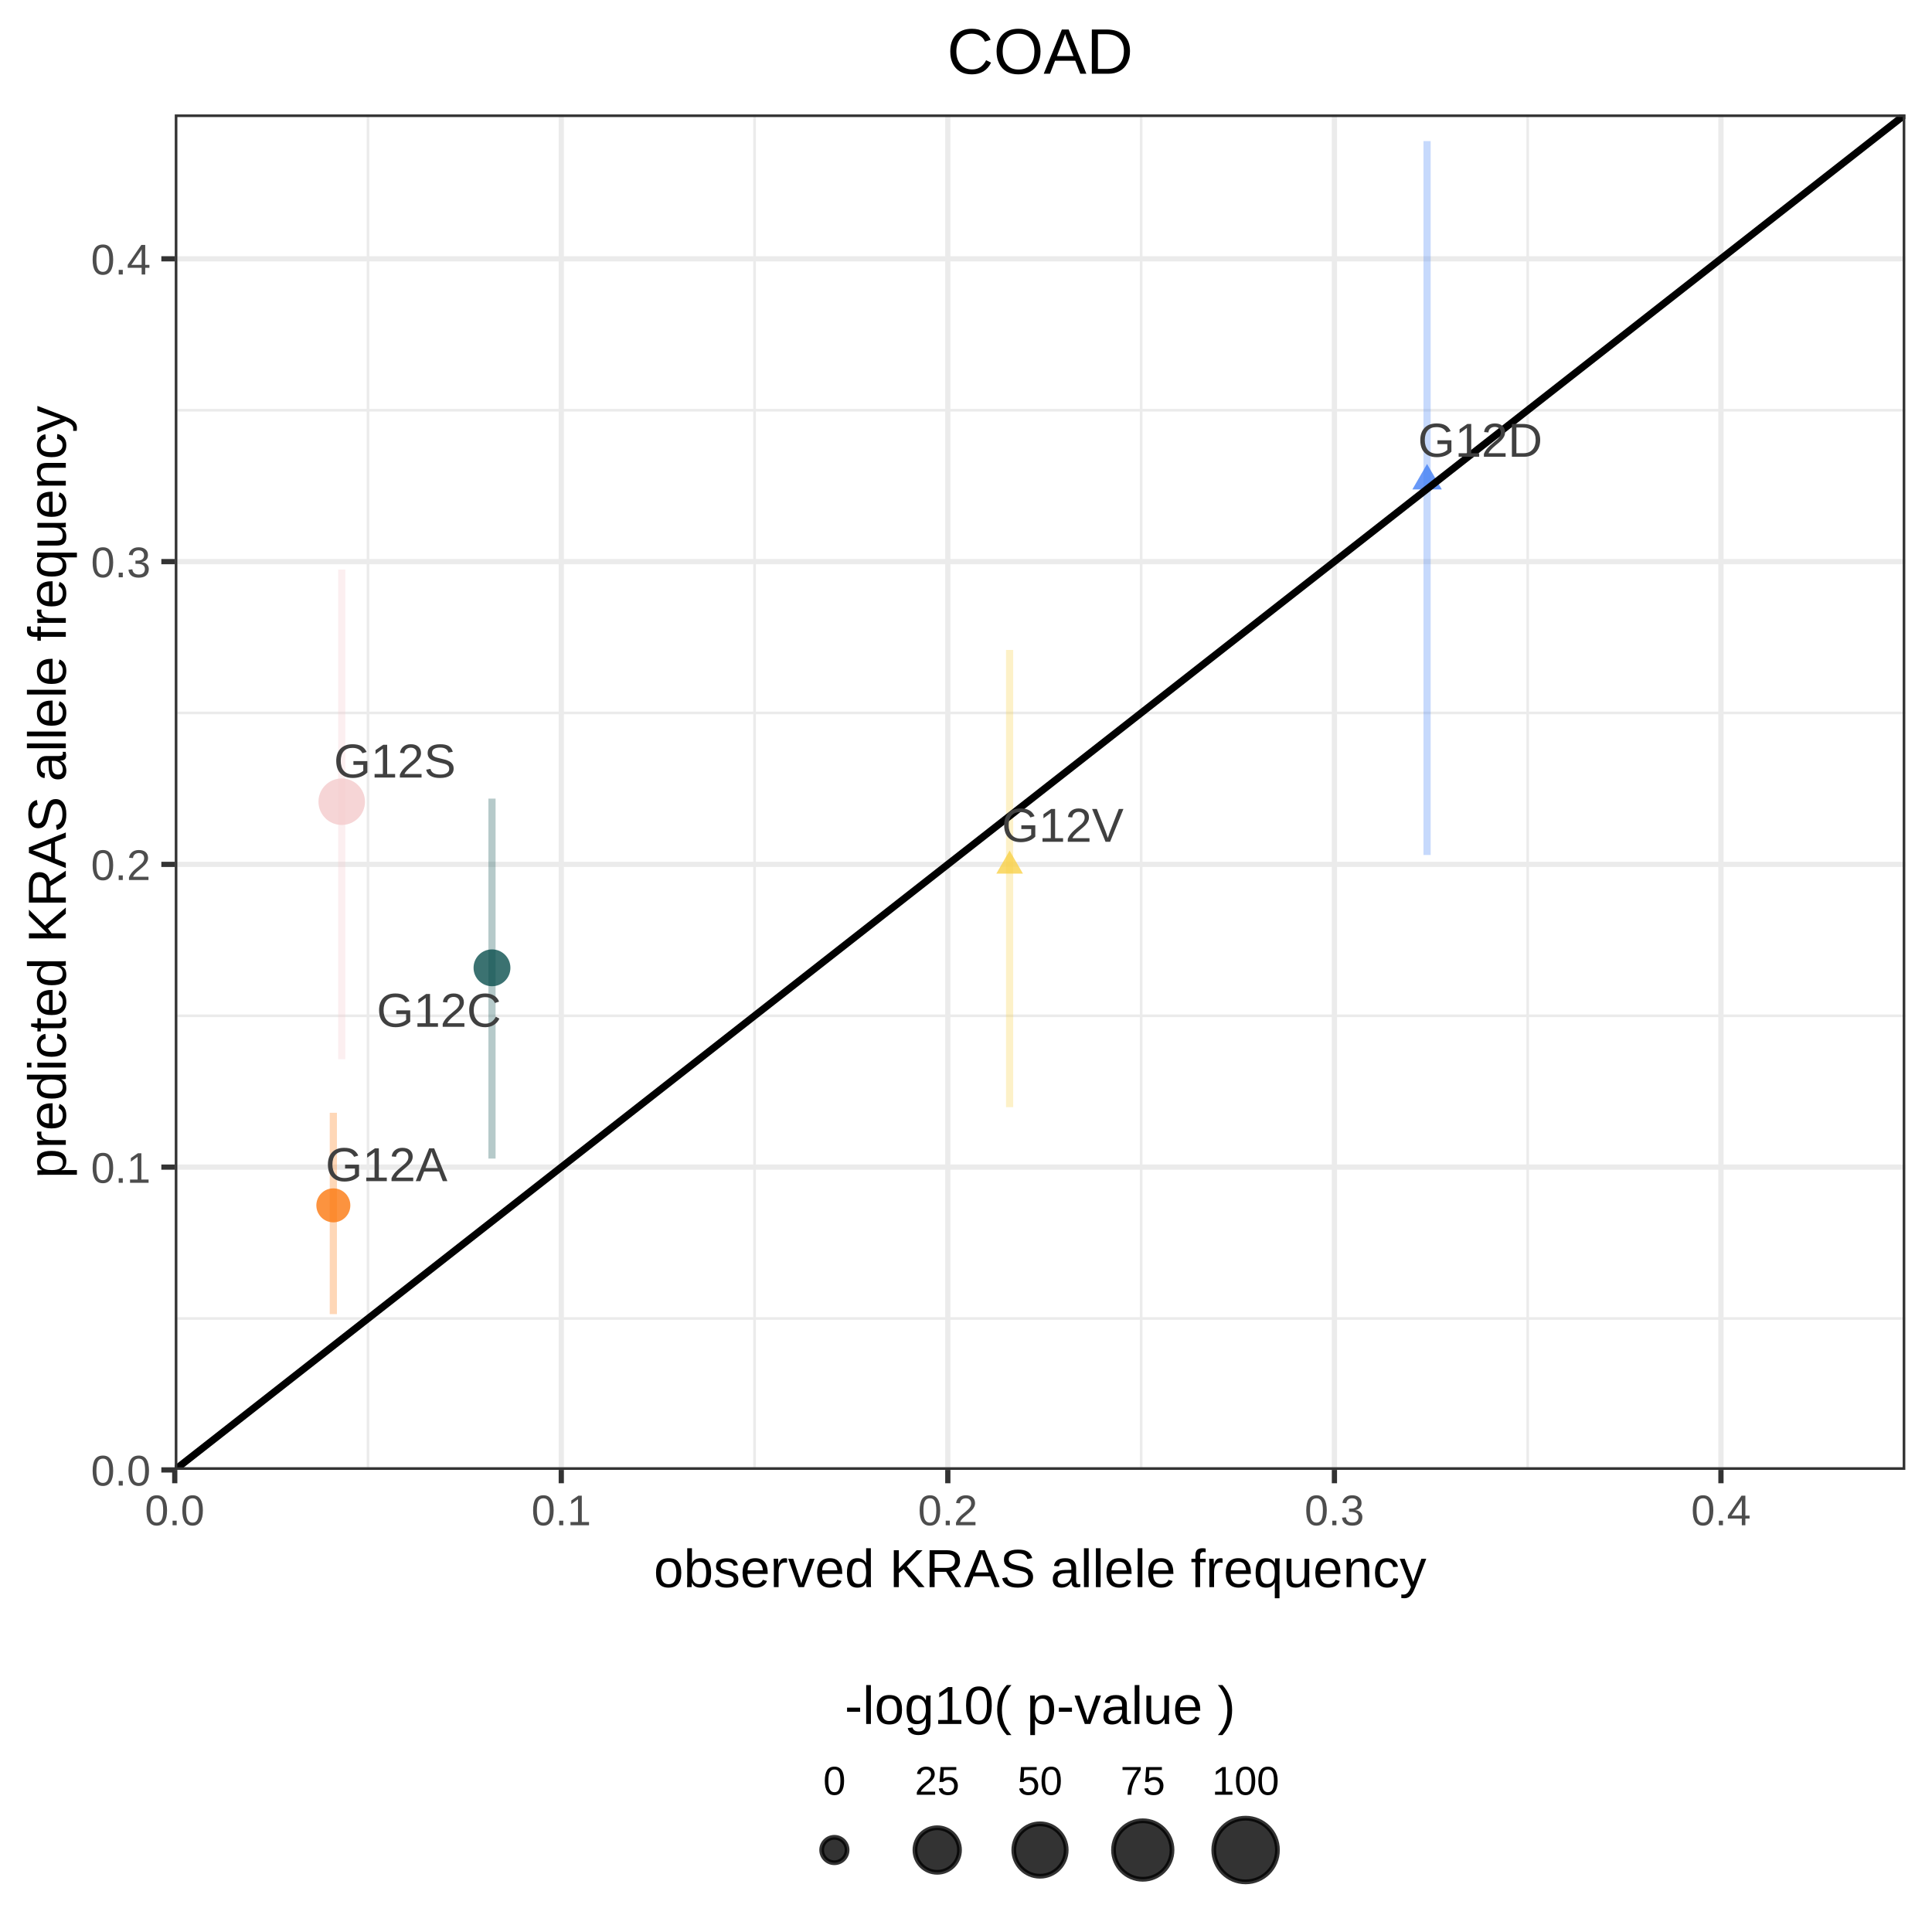
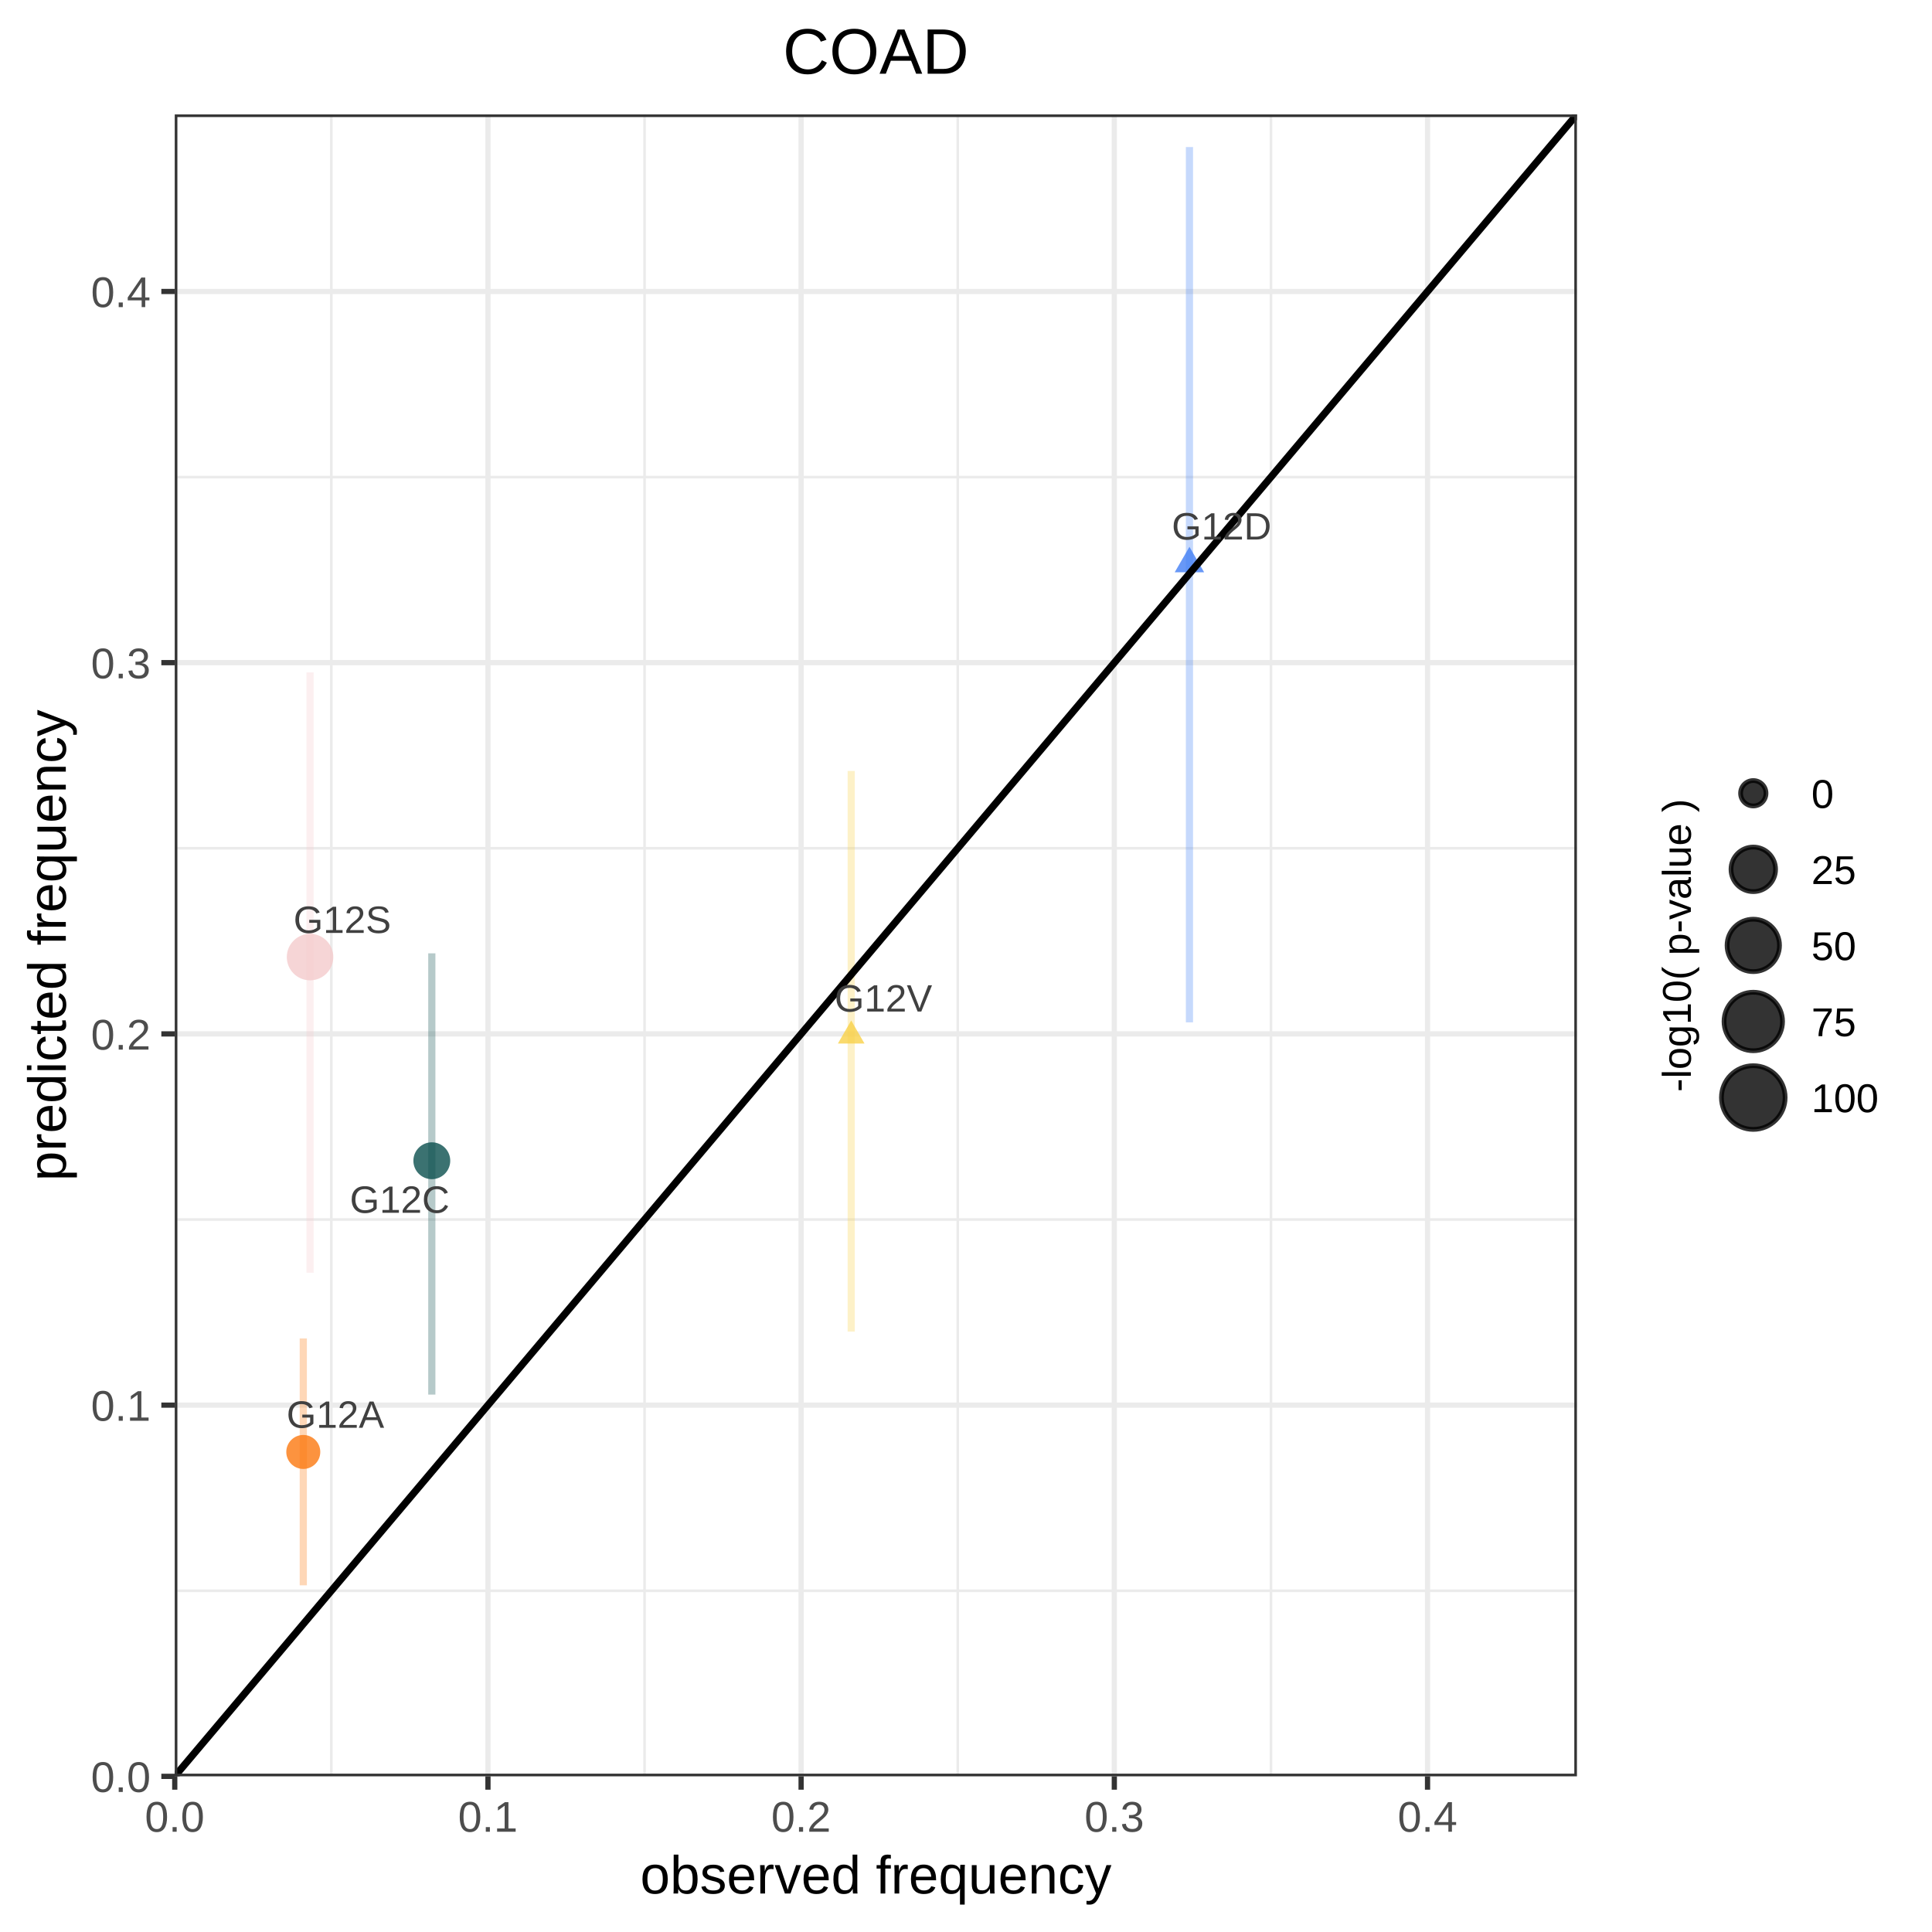
<svg xmlns="http://www.w3.org/2000/svg" viewBox="0 0 288.00 288.00">
  <defs>
    <style type="text/css">
    line, polyline, polygon, path, rect, circle {
      fill: none;
      stroke: #000000;
      stroke-linecap: round;
      stroke-linejoin: round;
      stroke-miterlimit: 10.00;
    }
  </style>
  </defs>
  <rect width="100%" height="100%" style="stroke: none; fill: #FFFFFF;" />
  <rect x="0.00" y="0.00" width="288.00" height="288.00" style="stroke-width: 0.78; stroke: #FFFFFF; fill: #FFFFFF;" />
  <defs>
-     <clipPath id="cpMjYuMDV8Mjg0LjAxfDIxOS4xMnwxNy4wNg==">
-       <rect x="26.05" y="17.06" width="257.97" height="202.05" />
+     <clipPath id="cpMjYuMDV8MjM1LjA2fDI2NC44MHwxNy4wNg==">
+       <rect x="26.05" y="17.06" width="209.02" height="247.73" />
    </clipPath>
  </defs>
-   <rect x="26.05" y="17.06" width="257.97" height="202.05" style="stroke-width: 0.78; stroke: none; fill: #FFFFFF;" clip-path="url(#cpMjYuMDV8Mjg0LjAxfDIxOS4xMnwxNy4wNg==)" />
-   <polyline points="26.05,196.55 284.01,196.55 " style="stroke-width: 0.39; stroke: #EBEBEB; stroke-linecap: butt;" clip-path="url(#cpMjYuMDV8Mjg0LjAxfDIxOS4xMnwxNy4wNg==)" />
-   <polyline points="26.05,151.42 284.01,151.42 " style="stroke-width: 0.39; stroke: #EBEBEB; stroke-linecap: butt;" clip-path="url(#cpMjYuMDV8Mjg0LjAxfDIxOS4xMnwxNy4wNg==)" />
-   <polyline points="26.05,106.28 284.01,106.28 " style="stroke-width: 0.39; stroke: #EBEBEB; stroke-linecap: butt;" clip-path="url(#cpMjYuMDV8Mjg0LjAxfDIxOS4xMnwxNy4wNg==)" />
-   <polyline points="26.05,61.15 284.01,61.15 " style="stroke-width: 0.39; stroke: #EBEBEB; stroke-linecap: butt;" clip-path="url(#cpMjYuMDV8Mjg0LjAxfDIxOS4xMnwxNy4wNg==)" />
-   <polyline points="54.86,219.12 54.86,17.06 " style="stroke-width: 0.39; stroke: #EBEBEB; stroke-linecap: butt;" clip-path="url(#cpMjYuMDV8Mjg0LjAxfDIxOS4xMnwxNy4wNg==)" />
-   <polyline points="112.48,219.12 112.48,17.06 " style="stroke-width: 0.39; stroke: #EBEBEB; stroke-linecap: butt;" clip-path="url(#cpMjYuMDV8Mjg0LjAxfDIxOS4xMnwxNy4wNg==)" />
-   <polyline points="170.11,219.12 170.11,17.06 " style="stroke-width: 0.39; stroke: #EBEBEB; stroke-linecap: butt;" clip-path="url(#cpMjYuMDV8Mjg0LjAxfDIxOS4xMnwxNy4wNg==)" />
-   <polyline points="227.73,219.12 227.73,17.06 " style="stroke-width: 0.39; stroke: #EBEBEB; stroke-linecap: butt;" clip-path="url(#cpMjYuMDV8Mjg0LjAxfDIxOS4xMnwxNy4wNg==)" />
-   <polyline points="26.05,219.12 284.01,219.12 " style="stroke-width: 0.78; stroke: #EBEBEB; stroke-linecap: butt;" clip-path="url(#cpMjYuMDV8Mjg0LjAxfDIxOS4xMnwxNy4wNg==)" />
-   <polyline points="26.05,173.98 284.01,173.98 " style="stroke-width: 0.78; stroke: #EBEBEB; stroke-linecap: butt;" clip-path="url(#cpMjYuMDV8Mjg0LjAxfDIxOS4xMnwxNy4wNg==)" />
-   <polyline points="26.05,128.85 284.01,128.85 " style="stroke-width: 0.78; stroke: #EBEBEB; stroke-linecap: butt;" clip-path="url(#cpMjYuMDV8Mjg0LjAxfDIxOS4xMnwxNy4wNg==)" />
-   <polyline points="26.05,83.72 284.01,83.72 " style="stroke-width: 0.78; stroke: #EBEBEB; stroke-linecap: butt;" clip-path="url(#cpMjYuMDV8Mjg0LjAxfDIxOS4xMnwxNy4wNg==)" />
-   <polyline points="26.05,38.58 284.01,38.58 " style="stroke-width: 0.78; stroke: #EBEBEB; stroke-linecap: butt;" clip-path="url(#cpMjYuMDV8Mjg0LjAxfDIxOS4xMnwxNy4wNg==)" />
-   <polyline points="26.05,219.12 26.05,17.06 " style="stroke-width: 0.78; stroke: #EBEBEB; stroke-linecap: butt;" clip-path="url(#cpMjYuMDV8Mjg0LjAxfDIxOS4xMnwxNy4wNg==)" />
-   <polyline points="83.67,219.12 83.67,17.06 " style="stroke-width: 0.78; stroke: #EBEBEB; stroke-linecap: butt;" clip-path="url(#cpMjYuMDV8Mjg0LjAxfDIxOS4xMnwxNy4wNg==)" />
-   <polyline points="141.29,219.12 141.29,17.06 " style="stroke-width: 0.78; stroke: #EBEBEB; stroke-linecap: butt;" clip-path="url(#cpMjYuMDV8Mjg0LjAxfDIxOS4xMnwxNy4wNg==)" />
-   <polyline points="198.92,219.12 198.92,17.06 " style="stroke-width: 0.78; stroke: #EBEBEB; stroke-linecap: butt;" clip-path="url(#cpMjYuMDV8Mjg0LjAxfDIxOS4xMnwxNy4wNg==)" />
-   <polyline points="256.54,219.12 256.54,17.06 " style="stroke-width: 0.78; stroke: #EBEBEB; stroke-linecap: butt;" clip-path="url(#cpMjYuMDV8Mjg0LjAxfDIxOS4xMnwxNy4wNg==)" />
-   <circle cx="49.69" cy="179.68" r="1.90pt" style="stroke-width: 0.71; stroke: none; fill: #FB7810; fill-opacity: 0.80;" clip-path="url(#cpMjYuMDV8Mjg0LjAxfDIxOS4xMnwxNy4wNg==)" />
-   <circle cx="73.34" cy="144.27" r="2.06pt" style="stroke-width: 0.71; stroke: none; fill: #0A4F4E; fill-opacity: 0.80;" clip-path="url(#cpMjYuMDV8Mjg0LjAxfDIxOS4xMnwxNy4wNg==)" />
-   <polygon points="212.73,69.16 214.93,72.96 210.54,72.96 " style="stroke-width: 0.71; stroke: none; fill: #427FF5; fill-opacity: 0.80;" clip-path="url(#cpMjYuMDV8Mjg0LjAxfDIxOS4xMnwxNy4wNg==)" />
-   <circle cx="50.94" cy="119.51" r="2.60pt" style="stroke-width: 0.71; stroke: none; fill: #F4CACB; fill-opacity: 0.80;" clip-path="url(#cpMjYuMDV8Mjg0LjAxfDIxOS4xMnwxNy4wNg==)" />
-   <polygon points="150.50,126.80 152.49,130.23 148.52,130.23 " style="stroke-width: 0.71; stroke: none; fill: #F8D147; fill-opacity: 0.80;" clip-path="url(#cpMjYuMDV8Mjg0LjAxfDIxOS4xMnwxNy4wNg==)" />
-   <line x1="49.69" y1="195.89" x2="49.69" y2="165.88" style="stroke-width: 1.07; stroke: #FB7810; stroke-opacity: 0.30; stroke-linecap: butt;" clip-path="url(#cpMjYuMDV8Mjg0LjAxfDIxOS4xMnwxNy4wNg==)" />
-   <line x1="73.34" y1="172.71" x2="73.34" y2="119.05" style="stroke-width: 1.07; stroke: #0A4F4E; stroke-opacity: 0.30; stroke-linecap: butt;" clip-path="url(#cpMjYuMDV8Mjg0LjAxfDIxOS4xMnwxNy4wNg==)" />
-   <line x1="212.73" y1="127.45" x2="212.73" y2="21.03" style="stroke-width: 1.07; stroke: #427FF5; stroke-opacity: 0.30; stroke-linecap: butt;" clip-path="url(#cpMjYuMDV8Mjg0LjAxfDIxOS4xMnwxNy4wNg==)" />
-   <line x1="50.94" y1="157.89" x2="50.94" y2="84.90" style="stroke-width: 1.07; stroke: #F4CACB; stroke-opacity: 0.30; stroke-linecap: butt;" clip-path="url(#cpMjYuMDV8Mjg0LjAxfDIxOS4xMnwxNy4wNg==)" />
-   <line x1="150.50" y1="165.04" x2="150.50" y2="96.88" style="stroke-width: 1.07; stroke: #F8D147; stroke-opacity: 0.30; stroke-linecap: butt;" clip-path="url(#cpMjYuMDV8Mjg0LjAxfDIxOS4xMnwxNy4wNg==)" />
-   <line x1="26.05" y1="219.12" x2="284.01" y2="17.06" style="stroke-width: 1.07; stroke-linecap: butt;" clip-path="url(#cpMjYuMDV8Mjg0LjAxfDIxOS4xMnwxNy4wNg==)" />
-   <g clip-path="url(#cpMjYuMDV8Mjg0LjAxfDIxOS4xMnwxNy4wNg==)">
-     <text x="48.52" y="176.07" style="font-size: 7.11px; fill: #404040; font-family: Arial;" textLength="18.18px" lengthAdjust="spacingAndGlyphs">G12A</text>
+   <rect x="26.05" y="17.06" width="209.02" height="247.73" style="stroke-width: 0.78; stroke: none; fill: #FFFFFF;" clip-path="url(#cpMjYuMDV8MjM1LjA2fDI2NC44MHwxNy4wNg==)" />
+   <polyline points="26.05,237.13 235.06,237.13 " style="stroke-width: 0.39; stroke: #EBEBEB; stroke-linecap: butt;" clip-path="url(#cpMjYuMDV8MjM1LjA2fDI2NC44MHwxNy4wNg==)" />
+   <polyline points="26.05,181.79 235.06,181.79 " style="stroke-width: 0.39; stroke: #EBEBEB; stroke-linecap: butt;" clip-path="url(#cpMjYuMDV8MjM1LjA2fDI2NC44MHwxNy4wNg==)" />
+   <polyline points="26.05,126.45 235.06,126.45 " style="stroke-width: 0.39; stroke: #EBEBEB; stroke-linecap: butt;" clip-path="url(#cpMjYuMDV8MjM1LjA2fDI2NC44MHwxNy4wNg==)" />
+   <polyline points="26.05,71.12 235.06,71.12 " style="stroke-width: 0.39; stroke: #EBEBEB; stroke-linecap: butt;" clip-path="url(#cpMjYuMDV8MjM1LjA2fDI2NC44MHwxNy4wNg==)" />
+   <polyline points="49.39,264.80 49.39,17.06 " style="stroke-width: 0.39; stroke: #EBEBEB; stroke-linecap: butt;" clip-path="url(#cpMjYuMDV8MjM1LjA2fDI2NC44MHwxNy4wNg==)" />
+   <polyline points="96.08,264.80 96.08,17.06 " style="stroke-width: 0.39; stroke: #EBEBEB; stroke-linecap: butt;" clip-path="url(#cpMjYuMDV8MjM1LjA2fDI2NC44MHwxNy4wNg==)" />
+   <polyline points="142.77,264.80 142.77,17.06 " style="stroke-width: 0.39; stroke: #EBEBEB; stroke-linecap: butt;" clip-path="url(#cpMjYuMDV8MjM1LjA2fDI2NC44MHwxNy4wNg==)" />
+   <polyline points="189.46,264.80 189.46,17.06 " style="stroke-width: 0.39; stroke: #EBEBEB; stroke-linecap: butt;" clip-path="url(#cpMjYuMDV8MjM1LjA2fDI2NC44MHwxNy4wNg==)" />
+   <polyline points="26.05,264.80 235.06,264.80 " style="stroke-width: 0.78; stroke: #EBEBEB; stroke-linecap: butt;" clip-path="url(#cpMjYuMDV8MjM1LjA2fDI2NC44MHwxNy4wNg==)" />
+   <polyline points="26.05,209.46 235.06,209.46 " style="stroke-width: 0.78; stroke: #EBEBEB; stroke-linecap: butt;" clip-path="url(#cpMjYuMDV8MjM1LjA2fDI2NC44MHwxNy4wNg==)" />
+   <polyline points="26.05,154.12 235.06,154.12 " style="stroke-width: 0.78; stroke: #EBEBEB; stroke-linecap: butt;" clip-path="url(#cpMjYuMDV8MjM1LjA2fDI2NC44MHwxNy4wNg==)" />
+   <polyline points="26.05,98.78 235.06,98.78 " style="stroke-width: 0.78; stroke: #EBEBEB; stroke-linecap: butt;" clip-path="url(#cpMjYuMDV8MjM1LjA2fDI2NC44MHwxNy4wNg==)" />
+   <polyline points="26.05,43.45 235.06,43.45 " style="stroke-width: 0.78; stroke: #EBEBEB; stroke-linecap: butt;" clip-path="url(#cpMjYuMDV8MjM1LjA2fDI2NC44MHwxNy4wNg==)" />
+   <polyline points="26.05,264.80 26.05,17.06 " style="stroke-width: 0.78; stroke: #EBEBEB; stroke-linecap: butt;" clip-path="url(#cpMjYuMDV8MjM1LjA2fDI2NC44MHwxNy4wNg==)" />
+   <polyline points="72.74,264.80 72.74,17.06 " style="stroke-width: 0.78; stroke: #EBEBEB; stroke-linecap: butt;" clip-path="url(#cpMjYuMDV8MjM1LjA2fDI2NC44MHwxNy4wNg==)" />
+   <polyline points="119.42,264.80 119.42,17.06 " style="stroke-width: 0.78; stroke: #EBEBEB; stroke-linecap: butt;" clip-path="url(#cpMjYuMDV8MjM1LjA2fDI2NC44MHwxNy4wNg==)" />
+   <polyline points="166.11,264.80 166.11,17.06 " style="stroke-width: 0.78; stroke: #EBEBEB; stroke-linecap: butt;" clip-path="url(#cpMjYuMDV8MjM1LjA2fDI2NC44MHwxNy4wNg==)" />
+   <polyline points="212.80,264.80 212.80,17.06 " style="stroke-width: 0.78; stroke: #EBEBEB; stroke-linecap: butt;" clip-path="url(#cpMjYuMDV8MjM1LjA2fDI2NC44MHwxNy4wNg==)" />
+   <circle cx="45.21" cy="216.44" r="1.90pt" style="stroke-width: 0.71; stroke: none; fill: #FB7810; fill-opacity: 0.80;" clip-path="url(#cpMjYuMDV8MjM1LjA2fDI2NC44MHwxNy4wNg==)" />
+   <circle cx="64.37" cy="173.03" r="2.06pt" style="stroke-width: 0.71; stroke: none; fill: #0A4F4E; fill-opacity: 0.80;" clip-path="url(#cpMjYuMDV8MjM1LjA2fDI2NC44MHwxNy4wNg==)" />
+   <polygon points="177.31,81.51 179.50,85.31 175.11,85.31 " style="stroke-width: 0.71; stroke: none; fill: #427FF5; fill-opacity: 0.80;" clip-path="url(#cpMjYuMDV8MjM1LjA2fDI2NC44MHwxNy4wNg==)" />
+   <circle cx="46.22" cy="142.67" r="2.60pt" style="stroke-width: 0.71; stroke: none; fill: #F4CACB; fill-opacity: 0.80;" clip-path="url(#cpMjYuMDV8MjM1LjA2fDI2NC44MHwxNy4wNg==)" />
+   <polygon points="126.89,152.12 128.87,155.56 124.90,155.56 " style="stroke-width: 0.71; stroke: none; fill: #F8D147; fill-opacity: 0.80;" clip-path="url(#cpMjYuMDV8MjM1LjA2fDI2NC44MHwxNy4wNg==)" />
+   <line x1="45.21" y1="236.32" x2="45.21" y2="199.52" style="stroke-width: 1.07; stroke: #FB7810; stroke-opacity: 0.30; stroke-linecap: butt;" clip-path="url(#cpMjYuMDV8MjM1LjA2fDI2NC44MHwxNy4wNg==)" />
+   <line x1="64.37" y1="207.89" x2="64.37" y2="142.11" style="stroke-width: 1.07; stroke: #0A4F4E; stroke-opacity: 0.30; stroke-linecap: butt;" clip-path="url(#cpMjYuMDV8MjM1LjA2fDI2NC44MHwxNy4wNg==)" />
+   <line x1="177.31" y1="152.40" x2="177.31" y2="21.92" style="stroke-width: 1.07; stroke: #427FF5; stroke-opacity: 0.30; stroke-linecap: butt;" clip-path="url(#cpMjYuMDV8MjM1LjA2fDI2NC44MHwxNy4wNg==)" />
+   <line x1="46.22" y1="189.73" x2="46.22" y2="100.23" style="stroke-width: 1.07; stroke: #F4CACB; stroke-opacity: 0.30; stroke-linecap: butt;" clip-path="url(#cpMjYuMDV8MjM1LjA2fDI2NC44MHwxNy4wNg==)" />
+   <line x1="126.89" y1="198.50" x2="126.89" y2="114.92" style="stroke-width: 1.07; stroke: #F8D147; stroke-opacity: 0.30; stroke-linecap: butt;" clip-path="url(#cpMjYuMDV8MjM1LjA2fDI2NC44MHwxNy4wNg==)" />
+   <line x1="26.05" y1="264.80" x2="235.06" y2="17.06" style="stroke-width: 1.07; stroke-linecap: butt;" clip-path="url(#cpMjYuMDV8MjM1LjA2fDI2NC44MHwxNy4wNg==)" />
+   <g clip-path="url(#cpMjYuMDV8MjM1LjA2fDI2NC44MHwxNy4wNg==)">
+     <text x="42.72" y="212.83" style="font-size: 5.69px; fill: #404040; font-family: Arial;" textLength="14.54px" lengthAdjust="spacingAndGlyphs">G12A</text>
  </g>
-   <g clip-path="url(#cpMjYuMDV8Mjg0LjAxfDIxOS4xMnwxNy4wNg==)">
-     <text x="56.15" y="153.06" style="font-size: 7.11px; fill: #404040; font-family: Arial;" textLength="18.57px" lengthAdjust="spacingAndGlyphs">G12C</text>
+   <g clip-path="url(#cpMjYuMDV8MjM1LjA2fDI2NC44MHwxNy4wNg==)">
+     <text x="52.15" y="180.79" style="font-size: 5.69px; fill: #404040; font-family: Arial;" textLength="14.86px" lengthAdjust="spacingAndGlyphs">G12C</text>
  </g>
-   <g clip-path="url(#cpMjYuMDV8Mjg0LjAxfDIxOS4xMnwxNy4wNg==)">
-     <text x="211.36" y="68.09" style="font-size: 7.11px; fill: #404040; font-family: Arial;" textLength="18.57px" lengthAdjust="spacingAndGlyphs">G12D</text>
+   <g clip-path="url(#cpMjYuMDV8MjM1LjA2fDI2NC44MHwxNy4wNg==)">
+     <text x="174.67" y="80.42" style="font-size: 5.69px; fill: #404040; font-family: Arial;" textLength="14.86px" lengthAdjust="spacingAndGlyphs">G12D</text>
  </g>
-   <g clip-path="url(#cpMjYuMDV8Mjg0LjAxfDIxOS4xMnwxNy4wNg==)">
-     <text x="49.76" y="115.91" style="font-size: 7.11px; fill: #404040; font-family: Arial;" textLength="18.18px" lengthAdjust="spacingAndGlyphs">G12S</text>
+   <g clip-path="url(#cpMjYuMDV8MjM1LjA2fDI2NC44MHwxNy4wNg==)">
+     <text x="43.75" y="139.07" style="font-size: 5.69px; fill: #404040; font-family: Arial;" textLength="14.54px" lengthAdjust="spacingAndGlyphs">G12S</text>
  </g>
-   <g clip-path="url(#cpMjYuMDV8Mjg0LjAxfDIxOS4xMnwxNy4wNg==)">
-     <text x="149.33" y="125.48" style="font-size: 7.11px; fill: #404040; font-family: Arial;" textLength="18.18px" lengthAdjust="spacingAndGlyphs">G12V</text>
+   <g clip-path="url(#cpMjYuMDV8MjM1LjA2fDI2NC44MHwxNy4wNg==)">
+     <text x="124.41" y="150.79" style="font-size: 5.69px; fill: #404040; font-family: Arial;" textLength="14.54px" lengthAdjust="spacingAndGlyphs">G12V</text>
  </g>
-   <rect x="26.05" y="17.06" width="257.97" height="202.05" style="stroke-width: 0.78; stroke: #333333;" clip-path="url(#cpMjYuMDV8Mjg0LjAxfDIxOS4xMnwxNy4wNg==)" />
+   <rect x="26.05" y="17.06" width="209.02" height="247.73" style="stroke-width: 0.78; stroke: #333333;" clip-path="url(#cpMjYuMDV8MjM1LjA2fDI2NC44MHwxNy4wNg==)" />
  <defs>
    <clipPath id="cpMC4wMHwyODguMDB8Mjg4LjAwfDAuMDA=">
      <rect x="0.00" y="0.00" width="288.00" height="288.00" />
    </clipPath>
  </defs>
  <g clip-path="url(#cpMC4wMHwyODguMDB8Mjg4LjAwfDAuMDA=)">
-     <text x="13.56" y="221.45" style="font-size: 6.40px; fill: #4D4D4D; font-family: Arial;" textLength="8.90px" lengthAdjust="spacingAndGlyphs">0.0</text>
+     <text x="13.56" y="267.13" style="font-size: 6.40px; fill: #4D4D4D; font-family: Arial;" textLength="8.90px" lengthAdjust="spacingAndGlyphs">0.0</text>
  </g>
  <g clip-path="url(#cpMC4wMHwyODguMDB8Mjg4LjAwfDAuMDA=)">
-     <text x="13.56" y="176.32" style="font-size: 6.40px; fill: #4D4D4D; font-family: Arial;" textLength="8.90px" lengthAdjust="spacingAndGlyphs">0.1</text>
+     <text x="13.56" y="211.79" style="font-size: 6.40px; fill: #4D4D4D; font-family: Arial;" textLength="8.90px" lengthAdjust="spacingAndGlyphs">0.1</text>
  </g>
  <g clip-path="url(#cpMC4wMHwyODguMDB8Mjg4LjAwfDAuMDA=)">
-     <text x="13.56" y="131.18" style="font-size: 6.40px; fill: #4D4D4D; font-family: Arial;" textLength="8.90px" lengthAdjust="spacingAndGlyphs">0.2</text>
+     <text x="13.56" y="156.46" style="font-size: 6.40px; fill: #4D4D4D; font-family: Arial;" textLength="8.90px" lengthAdjust="spacingAndGlyphs">0.2</text>
  </g>
  <g clip-path="url(#cpMC4wMHwyODguMDB8Mjg4LjAwfDAuMDA=)">
-     <text x="13.56" y="86.05" style="font-size: 6.40px; fill: #4D4D4D; font-family: Arial;" textLength="8.90px" lengthAdjust="spacingAndGlyphs">0.3</text>
+     <text x="13.56" y="101.12" style="font-size: 6.40px; fill: #4D4D4D; font-family: Arial;" textLength="8.90px" lengthAdjust="spacingAndGlyphs">0.3</text>
  </g>
  <g clip-path="url(#cpMC4wMHwyODguMDB8Mjg4LjAwfDAuMDA=)">
-     <text x="13.56" y="40.92" style="font-size: 6.40px; fill: #4D4D4D; font-family: Arial;" textLength="8.90px" lengthAdjust="spacingAndGlyphs">0.4</text>
+     <text x="13.56" y="45.78" style="font-size: 6.40px; fill: #4D4D4D; font-family: Arial;" textLength="8.90px" lengthAdjust="spacingAndGlyphs">0.4</text>
  </g>
-   <polyline points="24.05,219.12 26.05,219.12 " style="stroke-width: 0.78; stroke: #333333; stroke-linecap: butt;" clip-path="url(#cpMC4wMHwyODguMDB8Mjg4LjAwfDAuMDA=)" />
-   <polyline points="24.05,173.98 26.05,173.98 " style="stroke-width: 0.78; stroke: #333333; stroke-linecap: butt;" clip-path="url(#cpMC4wMHwyODguMDB8Mjg4LjAwfDAuMDA=)" />
-   <polyline points="24.05,128.85 26.05,128.85 " style="stroke-width: 0.78; stroke: #333333; stroke-linecap: butt;" clip-path="url(#cpMC4wMHwyODguMDB8Mjg4LjAwfDAuMDA=)" />
-   <polyline points="24.05,83.72 26.05,83.72 " style="stroke-width: 0.78; stroke: #333333; stroke-linecap: butt;" clip-path="url(#cpMC4wMHwyODguMDB8Mjg4LjAwfDAuMDA=)" />
-   <polyline points="24.05,38.58 26.05,38.58 " style="stroke-width: 0.78; stroke: #333333; stroke-linecap: butt;" clip-path="url(#cpMC4wMHwyODguMDB8Mjg4LjAwfDAuMDA=)" />
-   <polyline points="26.05,221.11 26.05,219.12 " style="stroke-width: 0.78; stroke: #333333; stroke-linecap: butt;" clip-path="url(#cpMC4wMHwyODguMDB8Mjg4LjAwfDAuMDA=)" />
-   <polyline points="83.67,221.11 83.67,219.12 " style="stroke-width: 0.78; stroke: #333333; stroke-linecap: butt;" clip-path="url(#cpMC4wMHwyODguMDB8Mjg4LjAwfDAuMDA=)" />
-   <polyline points="141.29,221.11 141.29,219.12 " style="stroke-width: 0.78; stroke: #333333; stroke-linecap: butt;" clip-path="url(#cpMC4wMHwyODguMDB8Mjg4LjAwfDAuMDA=)" />
-   <polyline points="198.92,221.11 198.92,219.12 " style="stroke-width: 0.78; stroke: #333333; stroke-linecap: butt;" clip-path="url(#cpMC4wMHwyODguMDB8Mjg4LjAwfDAuMDA=)" />
-   <polyline points="256.54,221.11 256.54,219.12 " style="stroke-width: 0.78; stroke: #333333; stroke-linecap: butt;" clip-path="url(#cpMC4wMHwyODguMDB8Mjg4LjAwfDAuMDA=)" />
+   <polyline points="24.05,264.80 26.05,264.80 " style="stroke-width: 0.78; stroke: #333333; stroke-linecap: butt;" clip-path="url(#cpMC4wMHwyODguMDB8Mjg4LjAwfDAuMDA=)" />
+   <polyline points="24.05,209.46 26.05,209.46 " style="stroke-width: 0.78; stroke: #333333; stroke-linecap: butt;" clip-path="url(#cpMC4wMHwyODguMDB8Mjg4LjAwfDAuMDA=)" />
+   <polyline points="24.05,154.12 26.05,154.12 " style="stroke-width: 0.78; stroke: #333333; stroke-linecap: butt;" clip-path="url(#cpMC4wMHwyODguMDB8Mjg4LjAwfDAuMDA=)" />
+   <polyline points="24.05,98.78 26.05,98.78 " style="stroke-width: 0.78; stroke: #333333; stroke-linecap: butt;" clip-path="url(#cpMC4wMHwyODguMDB8Mjg4LjAwfDAuMDA=)" />
+   <polyline points="24.05,43.45 26.05,43.45 " style="stroke-width: 0.78; stroke: #333333; stroke-linecap: butt;" clip-path="url(#cpMC4wMHwyODguMDB8Mjg4LjAwfDAuMDA=)" />
+   <polyline points="26.05,266.79 26.05,264.80 " style="stroke-width: 0.78; stroke: #333333; stroke-linecap: butt;" clip-path="url(#cpMC4wMHwyODguMDB8Mjg4LjAwfDAuMDA=)" />
+   <polyline points="72.74,266.79 72.74,264.80 " style="stroke-width: 0.78; stroke: #333333; stroke-linecap: butt;" clip-path="url(#cpMC4wMHwyODguMDB8Mjg4LjAwfDAuMDA=)" />
+   <polyline points="119.42,266.79 119.42,264.80 " style="stroke-width: 0.78; stroke: #333333; stroke-linecap: butt;" clip-path="url(#cpMC4wMHwyODguMDB8Mjg4LjAwfDAuMDA=)" />
+   <polyline points="166.11,266.79 166.11,264.80 " style="stroke-width: 0.78; stroke: #333333; stroke-linecap: butt;" clip-path="url(#cpMC4wMHwyODguMDB8Mjg4LjAwfDAuMDA=)" />
+   <polyline points="212.80,266.79 212.80,264.80 " style="stroke-width: 0.78; stroke: #333333; stroke-linecap: butt;" clip-path="url(#cpMC4wMHwyODguMDB8Mjg4LjAwfDAuMDA=)" />
  <g clip-path="url(#cpMC4wMHwyODguMDB8Mjg4LjAwfDAuMDA=)">
-     <text x="21.59" y="227.37" style="font-size: 6.40px; fill: #4D4D4D; font-family: Arial;" textLength="8.90px" lengthAdjust="spacingAndGlyphs">0.0</text>
+     <text x="21.59" y="273.05" style="font-size: 6.40px; fill: #4D4D4D; font-family: Arial;" textLength="8.90px" lengthAdjust="spacingAndGlyphs">0.0</text>
  </g>
  <g clip-path="url(#cpMC4wMHwyODguMDB8Mjg4LjAwfDAuMDA=)">
-     <text x="79.22" y="227.37" style="font-size: 6.40px; fill: #4D4D4D; font-family: Arial;" textLength="8.90px" lengthAdjust="spacingAndGlyphs">0.1</text>
+     <text x="68.28" y="273.05" style="font-size: 6.40px; fill: #4D4D4D; font-family: Arial;" textLength="8.90px" lengthAdjust="spacingAndGlyphs">0.1</text>
  </g>
  <g clip-path="url(#cpMC4wMHwyODguMDB8Mjg4LjAwfDAuMDA=)">
-     <text x="136.84" y="227.37" style="font-size: 6.40px; fill: #4D4D4D; font-family: Arial;" textLength="8.90px" lengthAdjust="spacingAndGlyphs">0.2</text>
+     <text x="114.97" y="273.05" style="font-size: 6.40px; fill: #4D4D4D; font-family: Arial;" textLength="8.90px" lengthAdjust="spacingAndGlyphs">0.2</text>
  </g>
  <g clip-path="url(#cpMC4wMHwyODguMDB8Mjg4LjAwfDAuMDA=)">
-     <text x="194.47" y="227.37" style="font-size: 6.40px; fill: #4D4D4D; font-family: Arial;" textLength="8.90px" lengthAdjust="spacingAndGlyphs">0.3</text>
+     <text x="161.66" y="273.05" style="font-size: 6.40px; fill: #4D4D4D; font-family: Arial;" textLength="8.90px" lengthAdjust="spacingAndGlyphs">0.3</text>
  </g>
  <g clip-path="url(#cpMC4wMHwyODguMDB8Mjg4LjAwfDAuMDA=)">
-     <text x="252.09" y="227.37" style="font-size: 6.40px; fill: #4D4D4D; font-family: Arial;" textLength="8.90px" lengthAdjust="spacingAndGlyphs">0.4</text>
+     <text x="208.35" y="273.05" style="font-size: 6.40px; fill: #4D4D4D; font-family: Arial;" textLength="8.90px" lengthAdjust="spacingAndGlyphs">0.4</text>
  </g>
  <g clip-path="url(#cpMC4wMHwyODguMDB8Mjg4LjAwfDAuMDA=)">
-     <text x="97.45" y="236.59" style="font-size: 8.00px; font-family: Arial;" textLength="115.16px" lengthAdjust="spacingAndGlyphs">observed KRAS allele frequency</text>
+     <text x="95.43" y="282.26" style="font-size: 8.00px; font-family: Arial;" textLength="70.26px" lengthAdjust="spacingAndGlyphs">observed frequency</text>
  </g>
  <g clip-path="url(#cpMC4wMHwyODguMDB8Mjg4LjAwfDAuMDA=)">
-     <text transform="translate(9.81,175.67) rotate(-90)" style="font-size: 8.00px; font-family: Arial;" textLength="115.16px" lengthAdjust="spacingAndGlyphs">predicted KRAS allele frequency</text>
+     <text transform="translate(9.81,176.06) rotate(-90)" style="font-size: 8.00px; font-family: Arial;" textLength="70.26px" lengthAdjust="spacingAndGlyphs">predicted frequency</text>
  </g>
-   <rect x="114.73" y="246.31" width="80.60" height="37.71" style="stroke-width: 0.78; stroke: none; fill: #FFFFFF;" clip-path="url(#cpMC4wMHwyODguMDB8Mjg4LjAwfDAuMDA=)" />
+   <rect x="243.03" y="108.60" width="40.98" height="64.66" style="stroke-width: 0.78; stroke: none; fill: #FFFFFF;" clip-path="url(#cpMC4wMHwyODguMDB8Mjg4LjAwfDAuMDA=)" />
  <g clip-path="url(#cpMC4wMHwyODguMDB8Mjg4LjAwfDAuMDA=)">
-     <text x="125.91" y="256.99" style="font-size: 8.00px; font-family: Arial;" textLength="58.24px" lengthAdjust="spacingAndGlyphs">-log10( p-value )</text>
+     <text transform="translate(252.05,162.77) rotate(-90)" style="font-size: 6.00px; font-family: Arial;" textLength="43.68px" lengthAdjust="spacingAndGlyphs">-log10( p-value )</text>
  </g>
-   <rect x="118.71" y="271.53" width="11.34" height="8.50" style="stroke-width: 0.78; stroke: none; fill: #FFFFFF;" clip-path="url(#cpMC4wMHwyODguMDB8Mjg4LjAwfDAuMDA=)" />
-   <circle cx="124.38" cy="275.78" r="1.42pt" style="stroke-width: 0.71; stroke: #000000; stroke-opacity: 0.80; fill: #000000; fill-opacity: 0.80;" clip-path="url(#cpMC4wMHwyODguMDB8Mjg4LjAwfDAuMDA=)" />
-   <rect x="134.04" y="271.53" width="11.34" height="8.50" style="stroke-width: 0.78; stroke: none; fill: #FFFFFF;" clip-path="url(#cpMC4wMHwyODguMDB8Mjg4LjAwfDAuMDA=)" />
-   <circle cx="139.71" cy="275.78" r="2.49pt" style="stroke-width: 0.71; stroke: #000000; stroke-opacity: 0.80; fill: #000000; fill-opacity: 0.80;" clip-path="url(#cpMC4wMHwyODguMDB8Mjg4LjAwfDAuMDA=)" />
-   <rect x="149.36" y="271.53" width="11.34" height="8.50" style="stroke-width: 0.78; stroke: none; fill: #FFFFFF;" clip-path="url(#cpMC4wMHwyODguMDB8Mjg4LjAwfDAuMDA=)" />
-   <circle cx="155.03" cy="275.78" r="2.93pt" style="stroke-width: 0.71; stroke: #000000; stroke-opacity: 0.80; fill: #000000; fill-opacity: 0.80;" clip-path="url(#cpMC4wMHwyODguMDB8Mjg4LjAwfDAuMDA=)" />
-   <rect x="164.69" y="271.53" width="11.34" height="8.50" style="stroke-width: 0.78; stroke: none; fill: #FFFFFF;" clip-path="url(#cpMC4wMHwyODguMDB8Mjg4LjAwfDAuMDA=)" />
-   <circle cx="170.35" cy="275.78" r="3.27pt" style="stroke-width: 0.71; stroke: #000000; stroke-opacity: 0.80; fill: #000000; fill-opacity: 0.80;" clip-path="url(#cpMC4wMHwyODguMDB8Mjg4LjAwfDAuMDA=)" />
-   <rect x="180.01" y="271.53" width="11.34" height="8.50" style="stroke-width: 0.78; stroke: none; fill: #FFFFFF;" clip-path="url(#cpMC4wMHwyODguMDB8Mjg4LjAwfDAuMDA=)" />
-   <circle cx="185.68" cy="275.78" r="3.56pt" style="stroke-width: 0.71; stroke: #000000; stroke-opacity: 0.80; fill: #000000; fill-opacity: 0.80;" clip-path="url(#cpMC4wMHwyODguMDB8Mjg4LjAwfDAuMDA=)" />
+   <rect x="255.69" y="112.58" width="11.34" height="11.34" style="stroke-width: 0.78; stroke: none; fill: #FFFFFF;" clip-path="url(#cpMC4wMHwyODguMDB8Mjg4LjAwfDAuMDA=)" />
+   <circle cx="261.36" cy="118.25" r="1.42pt" style="stroke-width: 0.71; stroke: #000000; stroke-opacity: 0.80; fill: #000000; fill-opacity: 0.80;" clip-path="url(#cpMC4wMHwyODguMDB8Mjg4LjAwfDAuMDA=)" />
+   <rect x="255.69" y="123.92" width="11.34" height="11.34" style="stroke-width: 0.78; stroke: none; fill: #FFFFFF;" clip-path="url(#cpMC4wMHwyODguMDB8Mjg4LjAwfDAuMDA=)" />
+   <circle cx="261.36" cy="129.59" r="2.49pt" style="stroke-width: 0.71; stroke: #000000; stroke-opacity: 0.80; fill: #000000; fill-opacity: 0.80;" clip-path="url(#cpMC4wMHwyODguMDB8Mjg4LjAwfDAuMDA=)" />
+   <rect x="255.69" y="135.26" width="11.34" height="11.34" style="stroke-width: 0.78; stroke: none; fill: #FFFFFF;" clip-path="url(#cpMC4wMHwyODguMDB8Mjg4LjAwfDAuMDA=)" />
+   <circle cx="261.36" cy="140.93" r="2.93pt" style="stroke-width: 0.71; stroke: #000000; stroke-opacity: 0.80; fill: #000000; fill-opacity: 0.80;" clip-path="url(#cpMC4wMHwyODguMDB8Mjg4LjAwfDAuMDA=)" />
+   <rect x="255.69" y="146.60" width="11.34" height="11.34" style="stroke-width: 0.78; stroke: none; fill: #FFFFFF;" clip-path="url(#cpMC4wMHwyODguMDB8Mjg4LjAwfDAuMDA=)" />
+   <circle cx="261.36" cy="152.27" r="3.27pt" style="stroke-width: 0.71; stroke: #000000; stroke-opacity: 0.80; fill: #000000; fill-opacity: 0.80;" clip-path="url(#cpMC4wMHwyODguMDB8Mjg4LjAwfDAuMDA=)" />
+   <rect x="255.69" y="157.94" width="11.34" height="11.34" style="stroke-width: 0.78; stroke: none; fill: #FFFFFF;" clip-path="url(#cpMC4wMHwyODguMDB8Mjg4LjAwfDAuMDA=)" />
+   <circle cx="261.36" cy="163.61" r="3.56pt" style="stroke-width: 0.71; stroke: #000000; stroke-opacity: 0.80; fill: #000000; fill-opacity: 0.80;" clip-path="url(#cpMC4wMHwyODguMDB8Mjg4LjAwfDAuMDA=)" />
  <g clip-path="url(#cpMC4wMHwyODguMDB8Mjg4LjAwfDAuMDA=)">
-     <text x="122.72" y="267.54" style="font-size: 6.00px; font-family: Arial;" textLength="3.34px" lengthAdjust="spacingAndGlyphs">0</text>
+     <text x="270.02" y="120.44" style="font-size: 6.00px; font-family: Arial;" textLength="3.34px" lengthAdjust="spacingAndGlyphs">0</text>
  </g>
  <g clip-path="url(#cpMC4wMHwyODguMDB8Mjg4LjAwfDAuMDA=)">
-     <text x="136.37" y="267.54" style="font-size: 6.00px; font-family: Arial;" textLength="6.67px" lengthAdjust="spacingAndGlyphs">25</text>
+     <text x="270.02" y="131.78" style="font-size: 6.00px; font-family: Arial;" textLength="6.67px" lengthAdjust="spacingAndGlyphs">25</text>
  </g>
  <g clip-path="url(#cpMC4wMHwyODguMDB8Mjg4LjAwfDAuMDA=)">
-     <text x="151.69" y="267.54" style="font-size: 6.00px; font-family: Arial;" textLength="6.67px" lengthAdjust="spacingAndGlyphs">50</text>
+     <text x="270.02" y="143.12" style="font-size: 6.00px; font-family: Arial;" textLength="6.67px" lengthAdjust="spacingAndGlyphs">50</text>
  </g>
  <g clip-path="url(#cpMC4wMHwyODguMDB8Mjg4LjAwfDAuMDA=)">
-     <text x="167.02" y="267.54" style="font-size: 6.00px; font-family: Arial;" textLength="6.67px" lengthAdjust="spacingAndGlyphs">75</text>
+     <text x="270.02" y="154.46" style="font-size: 6.00px; font-family: Arial;" textLength="6.67px" lengthAdjust="spacingAndGlyphs">75</text>
  </g>
  <g clip-path="url(#cpMC4wMHwyODguMDB8Mjg4LjAwfDAuMDA=)">
-     <text x="180.67" y="267.54" style="font-size: 6.00px; font-family: Arial;" textLength="10.01px" lengthAdjust="spacingAndGlyphs">100</text>
+     <text x="270.02" y="165.79" style="font-size: 6.00px; font-family: Arial;" textLength="10.01px" lengthAdjust="spacingAndGlyphs">100</text>
  </g>
  <g clip-path="url(#cpMC4wMHwyODguMDB8Mjg4LjAwfDAuMDA=)">
-     <text x="141.17" y="10.99" style="font-size: 9.60px; font-family: Arial;" textLength="27.72px" lengthAdjust="spacingAndGlyphs">COAD</text>
+     <text x="116.70" y="10.99" style="font-size: 9.60px; font-family: Arial;" textLength="27.72px" lengthAdjust="spacingAndGlyphs">COAD</text>
  </g>
</svg>
